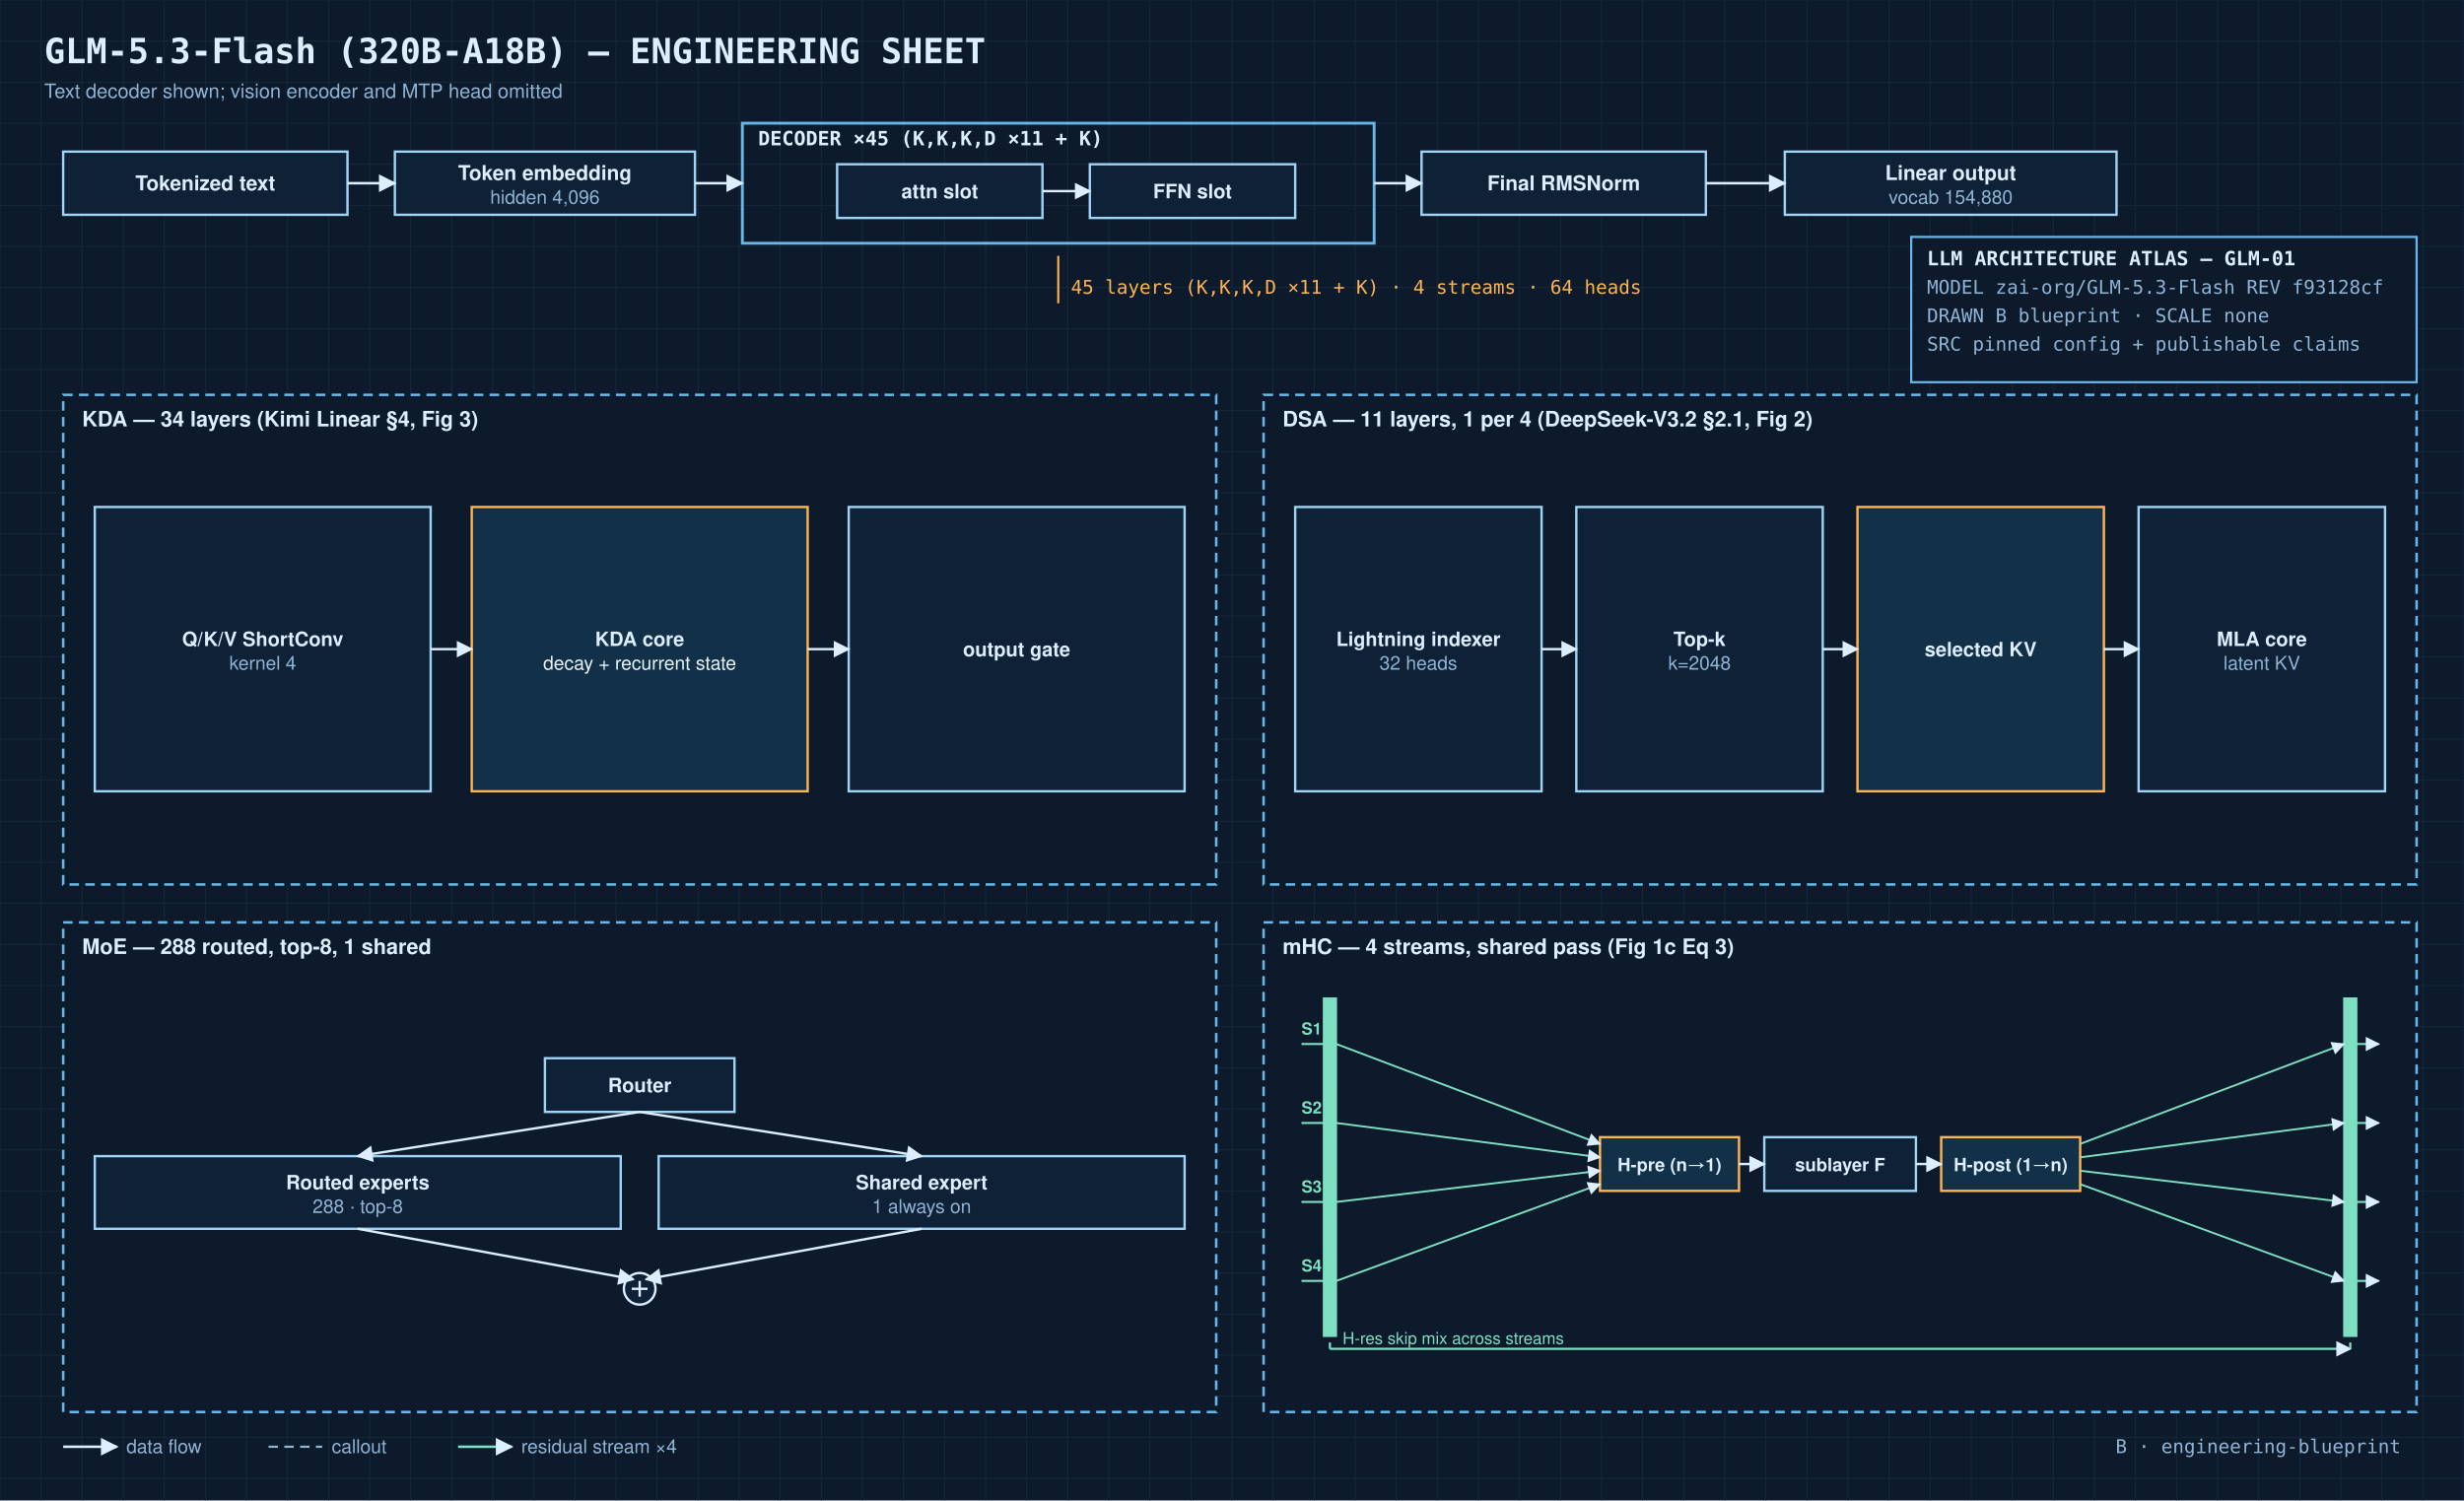
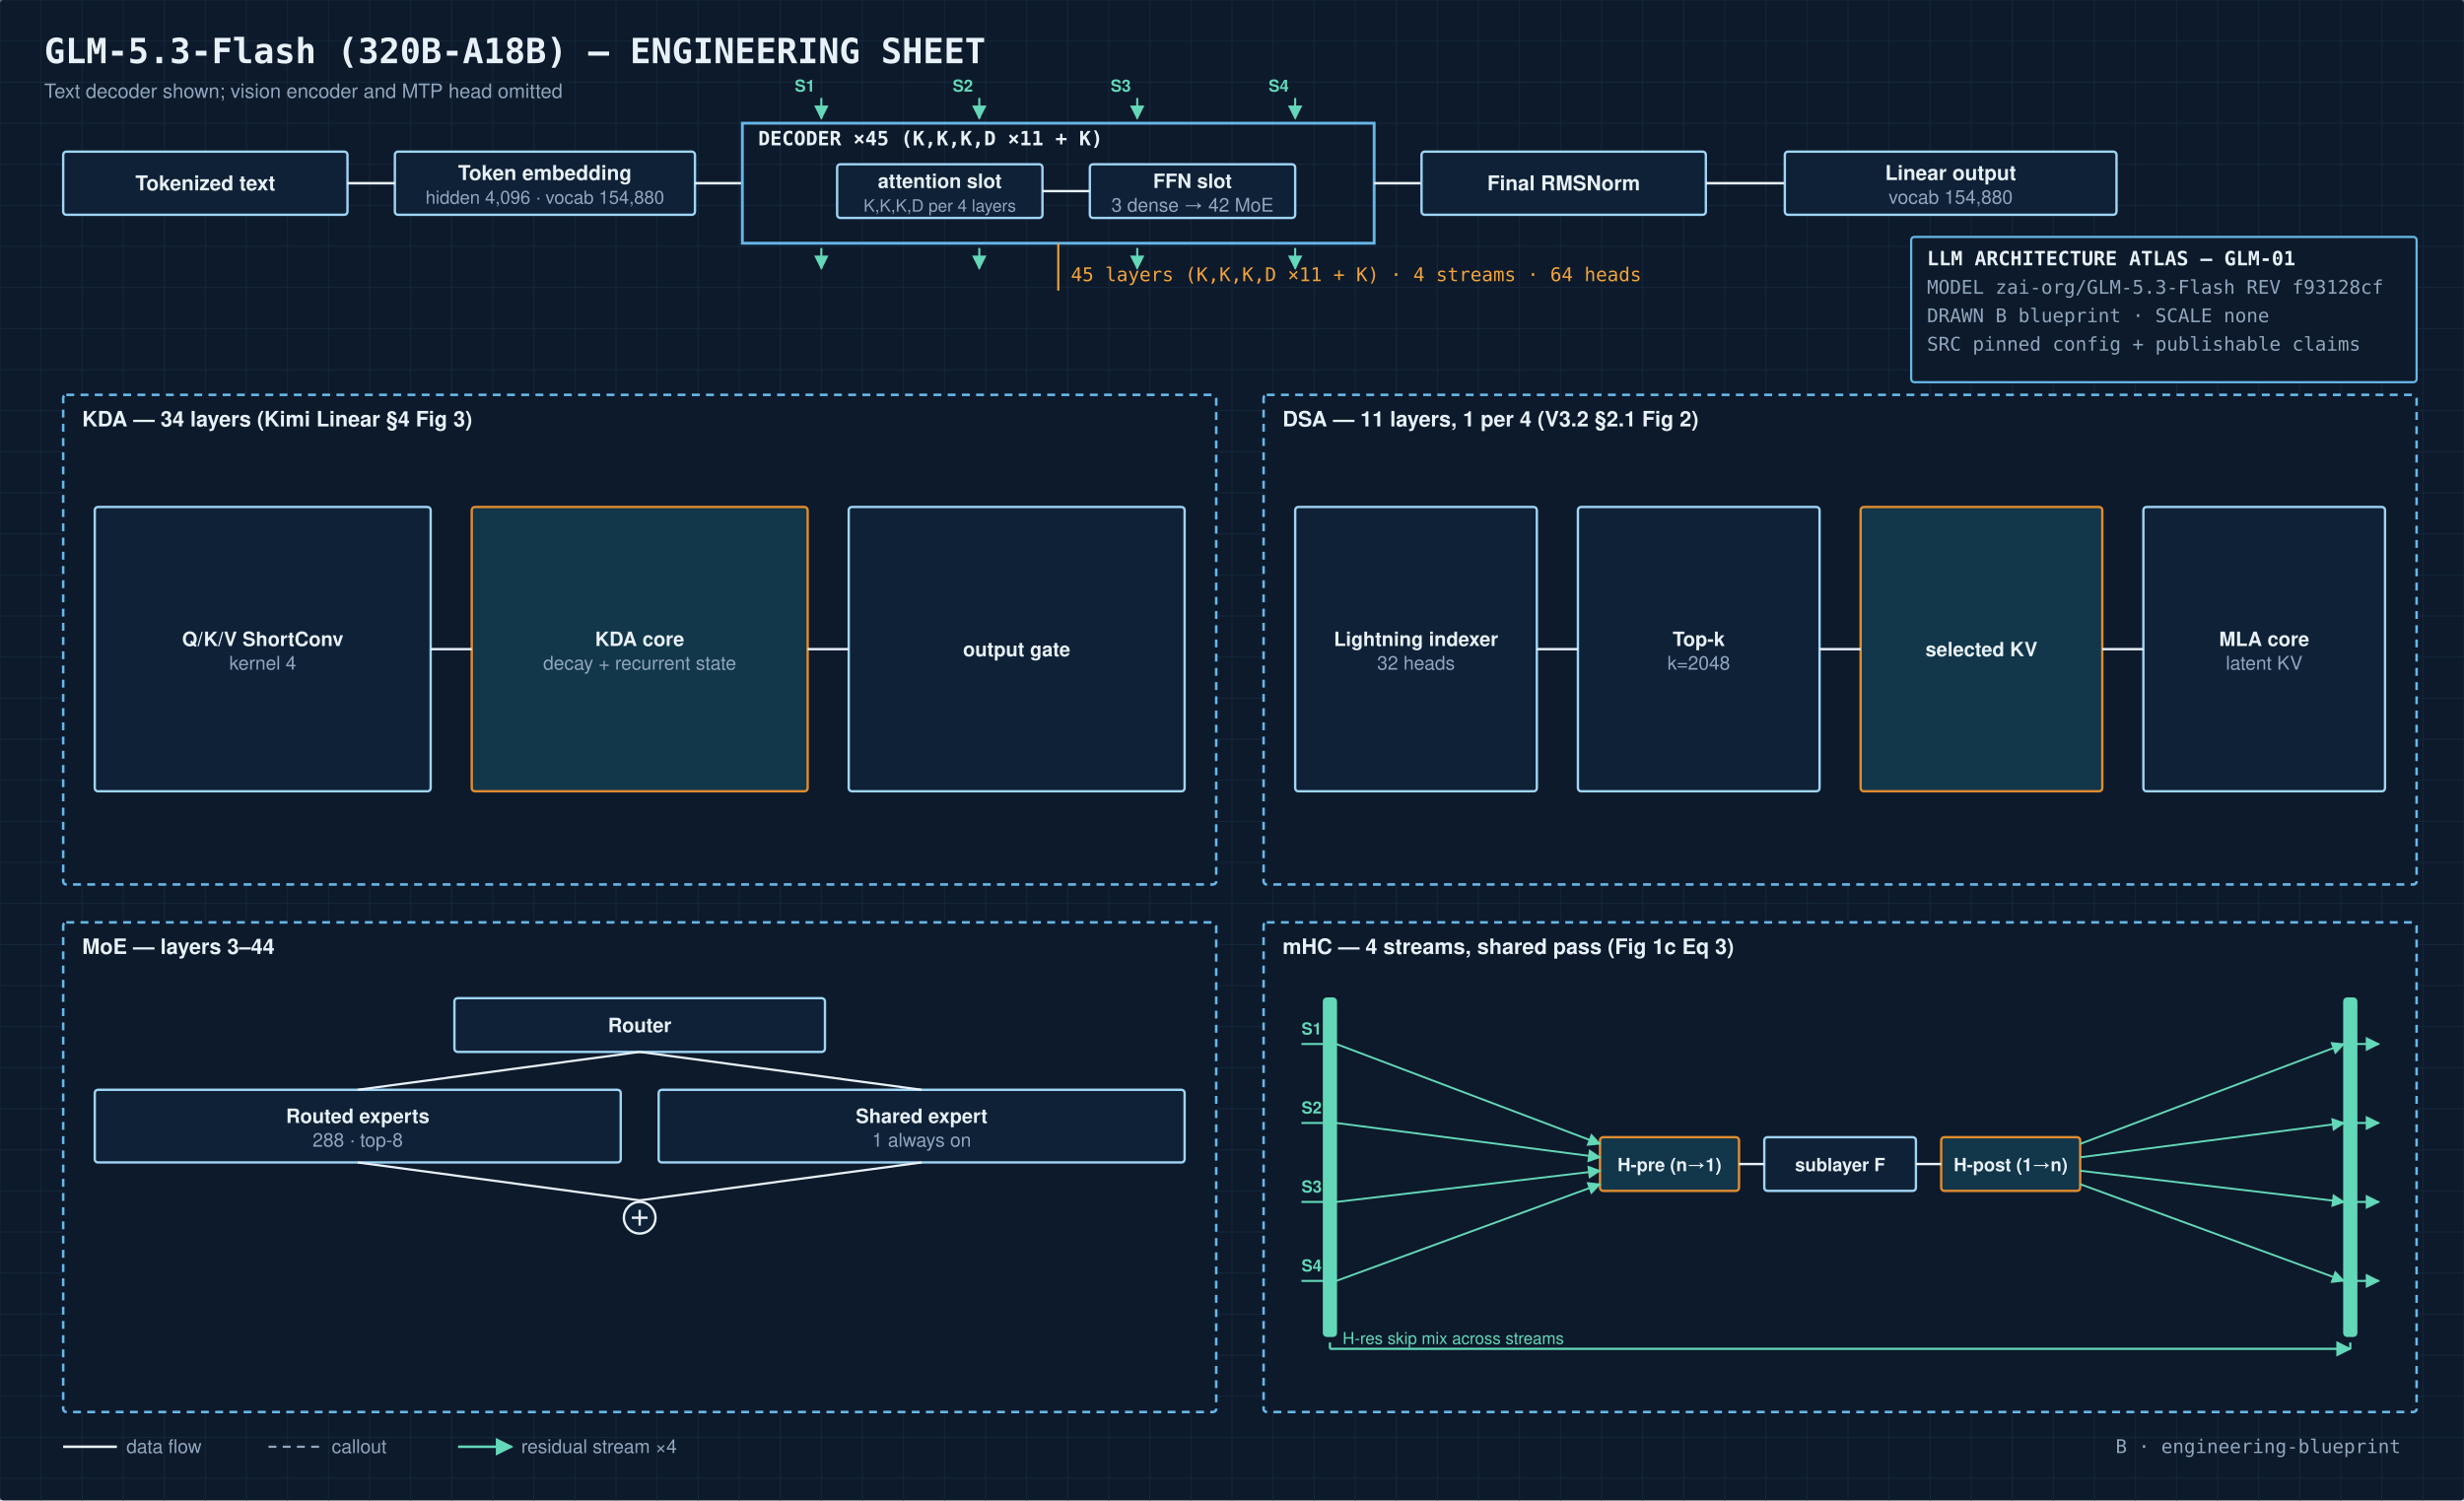
<svg xmlns="http://www.w3.org/2000/svg" viewBox="0 0 1560 950" font-family="Helvetica, Arial, sans-serif">
  <defs>
    <marker id="ar" viewBox="0 0 10 10" refX="9" refY="5" markerWidth="7" markerHeight="7" orient="auto-start-reverse">
-       <path d="M0,0 L10,5 L0,10 z" fill="#dceeff" />
+       <path d="M,0 L10,5 L0,10 z" fill="#e8f1fa" />
+     </marker>
+     <marker id="art" viewBox="0 0 10 10" refX="9" refY="5" markerWidth="7" markerHeight="7" orient="auto-start-reverse">
+       <path d="M0,0 L10,5 L0,10 z" fill="#63d8b8" />
    </marker>
  </defs>
-   <rect x="0" y="0" width="1560" height="950" rx="0" fill="#0d1a2b" stroke="none" stroke-width="0" />
+   <rect x="0" y="0" width="1560" height="950" rx="2" fill="#0d1a2b" stroke="none" stroke-width="0" />
  <line x1="0" y1="0" x2="0" y2="950" stroke="#15273c" stroke-width="0.6" />
  <line x1="26" y1="0" x2="26" y2="950" stroke="#15273c" stroke-width="0.6" />
  <line x1="52" y1="0" x2="52" y2="950" stroke="#15273c" stroke-width="0.6" />
  <line x1="78" y1="0" x2="78" y2="950" stroke="#15273c" stroke-width="0.6" />
  <line x1="104" y1="0" x2="104" y2="950" stroke="#15273c" stroke-width="0.6" />
  <line x1="130" y1="0" x2="130" y2="950" stroke="#15273c" stroke-width="0.6" />
  <line x1="156" y1="0" x2="156" y2="950" stroke="#15273c" stroke-width="0.6" />
  <line x1="182" y1="0" x2="182" y2="950" stroke="#15273c" stroke-width="0.6" />
  <line x1="208" y1="0" x2="208" y2="950" stroke="#15273c" stroke-width="0.6" />
  <line x1="234" y1="0" x2="234" y2="950" stroke="#15273c" stroke-width="0.6" />
  <line x1="260" y1="0" x2="260" y2="950" stroke="#15273c" stroke-width="0.6" />
  <line x1="286" y1="0" x2="286" y2="950" stroke="#15273c" stroke-width="0.6" />
  <line x1="312" y1="0" x2="312" y2="950" stroke="#15273c" stroke-width="0.6" />
  <line x1="338" y1="0" x2="338" y2="950" stroke="#15273c" stroke-width="0.6" />
  <line x1="364" y1="0" x2="364" y2="950" stroke="#15273c" stroke-width="0.6" />
  <line x1="390" y1="0" x2="390" y2="950" stroke="#15273c" stroke-width="0.6" />
  <line x1="416" y1="0" x2="416" y2="950" stroke="#15273c" stroke-width="0.6" />
  <line x1="442" y1="0" x2="442" y2="950" stroke="#15273c" stroke-width="0.6" />
  <line x1="468" y1="0" x2="468" y2="950" stroke="#15273c" stroke-width="0.6" />
  <line x1="494" y1="0" x2="494" y2="950" stroke="#15273c" stroke-width="0.6" />
  <line x1="520" y1="0" x2="520" y2="950" stroke="#15273c" stroke-width="0.6" />
  <line x1="546" y1="0" x2="546" y2="950" stroke="#15273c" stroke-width="0.6" />
  <line x1="572" y1="0" x2="572" y2="950" stroke="#15273c" stroke-width="0.6" />
  <line x1="598" y1="0" x2="598" y2="950" stroke="#15273c" stroke-width="0.6" />
  <line x1="624" y1="0" x2="624" y2="950" stroke="#15273c" stroke-width="0.6" />
  <line x1="650" y1="0" x2="650" y2="950" stroke="#15273c" stroke-width="0.6" />
  <line x1="676" y1="0" x2="676" y2="950" stroke="#15273c" stroke-width="0.6" />
  <line x1="702" y1="0" x2="702" y2="950" stroke="#15273c" stroke-width="0.6" />
  <line x1="728" y1="0" x2="728" y2="950" stroke="#15273c" stroke-width="0.6" />
  <line x1="754" y1="0" x2="754" y2="950" stroke="#15273c" stroke-width="0.6" />
  <line x1="780" y1="0" x2="780" y2="950" stroke="#15273c" stroke-width="0.6" />
  <line x1="806" y1="0" x2="806" y2="950" stroke="#15273c" stroke-width="0.6" />
  <line x1="832" y1="0" x2="832" y2="950" stroke="#15273c" stroke-width="0.6" />
  <line x1="858" y1="0" x2="858" y2="950" stroke="#15273c" stroke-width="0.6" />
  <line x1="884" y1="0" x2="884" y2="950" stroke="#15273c" stroke-width="0.6" />
  <line x1="910" y1="0" x2="910" y2="950" stroke="#15273c" stroke-width="0.6" />
  <line x1="936" y1="0" x2="936" y2="950" stroke="#15273c" stroke-width="0.6" />
  <line x1="962" y1="0" x2="962" y2="950" stroke="#15273c" stroke-width="0.6" />
  <line x1="988" y1="0" x2="988" y2="950" stroke="#15273c" stroke-width="0.6" />
  <line x1="1014" y1="0" x2="1014" y2="950" stroke="#15273c" stroke-width="0.6" />
  <line x1="1040" y1="0" x2="1040" y2="950" stroke="#15273c" stroke-width="0.6" />
  <line x1="1066" y1="0" x2="1066" y2="950" stroke="#15273c" stroke-width="0.6" />
  <line x1="1092" y1="0" x2="1092" y2="950" stroke="#15273c" stroke-width="0.6" />
  <line x1="1118" y1="0" x2="1118" y2="950" stroke="#15273c" stroke-width="0.6" />
  <line x1="1144" y1="0" x2="1144" y2="950" stroke="#15273c" stroke-width="0.6" />
  <line x1="1170" y1="0" x2="1170" y2="950" stroke="#15273c" stroke-width="0.6" />
  <line x1="1196" y1="0" x2="1196" y2="950" stroke="#15273c" stroke-width="0.6" />
  <line x1="1222" y1="0" x2="1222" y2="950" stroke="#15273c" stroke-width="0.6" />
  <line x1="1248" y1="0" x2="1248" y2="950" stroke="#15273c" stroke-width="0.6" />
  <line x1="1274" y1="0" x2="1274" y2="950" stroke="#15273c" stroke-width="0.6" />
  <line x1="1300" y1="0" x2="1300" y2="950" stroke="#15273c" stroke-width="0.6" />
  <line x1="1326" y1="0" x2="1326" y2="950" stroke="#15273c" stroke-width="0.6" />
  <line x1="1352" y1="0" x2="1352" y2="950" stroke="#15273c" stroke-width="0.6" />
  <line x1="1378" y1="0" x2="1378" y2="950" stroke="#15273c" stroke-width="0.6" />
  <line x1="1404" y1="0" x2="1404" y2="950" stroke="#15273c" stroke-width="0.6" />
  <line x1="1430" y1="0" x2="1430" y2="950" stroke="#15273c" stroke-width="0.6" />
  <line x1="1456" y1="0" x2="1456" y2="950" stroke="#15273c" stroke-width="0.6" />
  <line x1="1482" y1="0" x2="1482" y2="950" stroke="#15273c" stroke-width="0.6" />
  <line x1="1508" y1="0" x2="1508" y2="950" stroke="#15273c" stroke-width="0.6" />
  <line x1="1534" y1="0" x2="1534" y2="950" stroke="#15273c" stroke-width="0.6" />
  <line x1="1560" y1="0" x2="1560" y2="950" stroke="#15273c" stroke-width="0.6" />
  <line x1="0" y1="0" x2="1560" y2="0" stroke="#15273c" stroke-width="0.6" />
  <line x1="0" y1="26" x2="1560" y2="26" stroke="#15273c" stroke-width="0.6" />
  <line x1="0" y1="52" x2="1560" y2="52" stroke="#15273c" stroke-width="0.6" />
  <line x1="0" y1="78" x2="1560" y2="78" stroke="#15273c" stroke-width="0.6" />
  <line x1="0" y1="104" x2="1560" y2="104" stroke="#15273c" stroke-width="0.6" />
  <line x1="0" y1="130" x2="1560" y2="130" stroke="#15273c" stroke-width="0.6" />
  <line x1="0" y1="156" x2="1560" y2="156" stroke="#15273c" stroke-width="0.6" />
  <line x1="0" y1="182" x2="1560" y2="182" stroke="#15273c" stroke-width="0.6" />
  <line x1="0" y1="208" x2="1560" y2="208" stroke="#15273c" stroke-width="0.6" />
  <line x1="0" y1="234" x2="1560" y2="234" stroke="#15273c" stroke-width="0.6" />
  <line x1="0" y1="260" x2="1560" y2="260" stroke="#15273c" stroke-width="0.6" />
  <line x1="0" y1="286" x2="1560" y2="286" stroke="#15273c" stroke-width="0.6" />
  <line x1="0" y1="312" x2="1560" y2="312" stroke="#15273c" stroke-width="0.6" />
  <line x1="0" y1="338" x2="1560" y2="338" stroke="#15273c" stroke-width="0.6" />
  <line x1="0" y1="364" x2="1560" y2="364" stroke="#15273c" stroke-width="0.6" />
  <line x1="0" y1="390" x2="1560" y2="390" stroke="#15273c" stroke-width="0.6" />
  <line x1="0" y1="416" x2="1560" y2="416" stroke="#15273c" stroke-width="0.6" />
  <line x1="0" y1="442" x2="1560" y2="442" stroke="#15273c" stroke-width="0.6" />
  <line x1="0" y1="468" x2="1560" y2="468" stroke="#15273c" stroke-width="0.6" />
  <line x1="0" y1="494" x2="1560" y2="494" stroke="#15273c" stroke-width="0.6" />
  <line x1="0" y1="520" x2="1560" y2="520" stroke="#15273c" stroke-width="0.6" />
  <line x1="0" y1="546" x2="1560" y2="546" stroke="#15273c" stroke-width="0.6" />
  <line x1="0" y1="572" x2="1560" y2="572" stroke="#15273c" stroke-width="0.6" />
  <line x1="0" y1="598" x2="1560" y2="598" stroke="#15273c" stroke-width="0.6" />
  <line x1="0" y1="624" x2="1560" y2="624" stroke="#15273c" stroke-width="0.6" />
  <line x1="0" y1="650" x2="1560" y2="650" stroke="#15273c" stroke-width="0.6" />
  <line x1="0" y1="676" x2="1560" y2="676" stroke="#15273c" stroke-width="0.6" />
  <line x1="0" y1="702" x2="1560" y2="702" stroke="#15273c" stroke-width="0.6" />
  <line x1="0" y1="728" x2="1560" y2="728" stroke="#15273c" stroke-width="0.6" />
  <line x1="0" y1="754" x2="1560" y2="754" stroke="#15273c" stroke-width="0.6" />
  <line x1="0" y1="780" x2="1560" y2="780" stroke="#15273c" stroke-width="0.6" />
  <line x1="0" y1="806" x2="1560" y2="806" stroke="#15273c" stroke-width="0.6" />
  <line x1="0" y1="832" x2="1560" y2="832" stroke="#15273c" stroke-width="0.6" />
  <line x1="0" y1="858" x2="1560" y2="858" stroke="#15273c" stroke-width="0.6" />
  <line x1="0" y1="884" x2="1560" y2="884" stroke="#15273c" stroke-width="0.6" />
  <line x1="0" y1="910" x2="1560" y2="910" stroke="#15273c" stroke-width="0.6" />
  <line x1="0" y1="936" x2="1560" y2="936" stroke="#15273c" stroke-width="0.6" />
-   <text x="28" y="40" font-size="22" fill="#dceeff" font-weight="700" text-anchor="start" font-family="ui-monospace, Menlo, monospace">GLM-5.3-Flash (320B-A18B) — ENGINEERING SHEET</text>
-   <text x="28" y="62" font-size="12.5" fill="#8fb4d4" font-weight="400" text-anchor="start">Text decoder shown; vision encoder and MTP head omitted</text>
-   <rect x="40" y="96" width="180" height="40" rx="0" fill="#0f2136" stroke="#9fd4f5" stroke-width="1.5" />
-   <text x="130" y="120.5" font-size="13" fill="#dceeff" font-weight="600" text-anchor="middle">Tokenized text</text>
-   <rect x="250" y="96" width="190" height="40" rx="0" fill="#0f2136" stroke="#9fd4f5" stroke-width="1.5" />
-   <text x="345" y="114" font-size="13" fill="#dceeff" font-weight="600" text-anchor="middle">Token embedding</text>
-   <text x="345" y="129" font-size="12" fill="#8fb4d4" font-weight="400" text-anchor="middle">hidden 4,096</text>
+   <text x="28" y="40" font-size="22" fill="#e8f1fa" font-weight="700" text-anchor="start" font-family="ui-monospace, monospace">GLM-5.3-Flash (320B-A18B) — ENGINEERING SHEET</text>
+   <text x="28" y="62" font-size="12.5" fill="#8fa6bd" font-weight="400" text-anchor="start">Text decoder shown; vision encoder and MTP head omitted</text>
+   <rect x="40" y="96" width="180" height="40" rx="2" fill="#0f2136" stroke="#9fd4f5" stroke-width="1.5" />
+   <text x="130" y="120.5" font-size="13" fill="#e8f1fa" font-weight="600" text-anchor="middle">Tokenized text</text>
+   <rect x="250" y="96" width="190" height="40" rx="2" fill="#0f2136" stroke="#9fd4f5" stroke-width="1.5" />
+   <text x="345" y="114" font-size="13" fill="#e8f1fa" font-weight="600" text-anchor="middle">Token embedding</text>
+   <text x="345" y="129" font-size="11.48" fill="#8fa6bd" font-weight="400" text-anchor="middle">hidden 4,096 · vocab 154,880</text>
+   <line x1="220" y1="116" x2="250" y2="116" stroke="#e8f1fa" stroke-width="1.6" marker-end="url(#ar)" />
+   <line x1="440" y1="116" x2="470" y2="116" stroke="#e8f1fa" stroke-width="1.6" marker-end="url(#ar)" />
  <rect x="470" y="78" width="400" height="76" rx="0" fill="none" stroke="#67b7e8" stroke-width="1.8" />
-   <text x="480" y="92" font-size="12.5" fill="#dceeff" font-weight="700" text-anchor="start" font-family="ui-monospace, Menlo, monospace">DECODER ×45 (K,K,K,D ×11 + K)</text>
-   <rect x="530" y="104" width="130" height="34" rx="0" fill="#0f2136" stroke="#9fd4f5" stroke-width="1.5" />
-   <text x="595" y="125.5" font-size="12.5" fill="#dceeff" font-weight="600" text-anchor="middle">attn slot</text>
-   <rect x="690" y="104" width="130" height="34" rx="0" fill="#0f2136" stroke="#9fd4f5" stroke-width="1.5" />
-   <text x="755" y="125.5" font-size="12.5" fill="#dceeff" font-weight="600" text-anchor="middle">FFN slot</text>
-   <line x1="660" y1="121" x2="690" y2="121" stroke="#dceeff" stroke-width="1.5" marker-end="url(#ar)" />
-   <rect x="900" y="96" width="180" height="40" rx="0" fill="#0f2136" stroke="#9fd4f5" stroke-width="1.5" />
-   <text x="990" y="120.5" font-size="13" fill="#dceeff" font-weight="600" text-anchor="middle">Final RMSNorm</text>
-   <rect x="1130" y="96" width="210" height="40" rx="0" fill="#0f2136" stroke="#9fd4f5" stroke-width="1.5" />
-   <text x="1235" y="114" font-size="13" fill="#dceeff" font-weight="600" text-anchor="middle">Linear output</text>
-   <text x="1235" y="129" font-size="12" fill="#8fb4d4" font-weight="400" text-anchor="middle">vocab 154,880</text>
-   <line x1="220" y1="116" x2="250" y2="116" stroke="#dceeff" stroke-width="1.6" marker-end="url(#ar)" />
-   <line x1="440" y1="116" x2="470" y2="116" stroke="#dceeff" stroke-width="1.6" marker-end="url(#ar)" />
-   <line x1="870" y1="116" x2="900" y2="116" stroke="#dceeff" stroke-width="1.6" marker-end="url(#ar)" />
-   <line x1="1080" y1="116" x2="1130" y2="116" stroke="#dceeff" stroke-width="1.6" marker-end="url(#ar)" />
-   <line x1="670" y1="162" x2="670" y2="192" stroke="#ffb454" stroke-width="1.3" />
-   <text x="678" y="186" font-size="12" fill="#ffb454" font-weight="400" text-anchor="start" font-family="ui-monospace, Menlo, monospace">45 layers (K,K,K,D ×11 + K) · 4 streams · 64 heads</text>
-   <rect x="40" y="250" width="730" height="310" rx="0" fill="#0d1a2b" stroke="#67b7e8" stroke-width="1.6" stroke-dasharray="6 4" />
-   <text x="52" y="270" font-size="13.5" fill="#dceeff" font-weight="700" text-anchor="start">KDA — 34 layers (Kimi Linear §4, Fig 3)</text>
-   <rect x="60" y="321" width="212.667" height="180" rx="0" fill="#0f2136" stroke="#9fd4f5" stroke-width="1.5" />
-   <text x="166.333" y="409" font-size="12.5" fill="#dceeff" font-weight="600" text-anchor="middle">Q/K/V ShortConv</text>
-   <text x="166.333" y="424" font-size="12" fill="#8fb4d4" font-weight="400" text-anchor="middle">kernel 4</text>
-   <rect x="298.667" y="321" width="212.667" height="180" rx="0" fill="#123047" stroke="#ffb454" stroke-width="1.5" />
-   <text x="405" y="409" font-size="12.5" fill="#dceeff" font-weight="600" text-anchor="middle">KDA core</text>
-   <text x="405" y="424" font-size="12" fill="#eaf3fb" font-weight="400" text-anchor="middle">decay + recurrent state</text>
-   <rect x="537.333" y="321" width="212.667" height="180" rx="0" fill="#0f2136" stroke="#9fd4f5" stroke-width="1.5" />
-   <text x="643.667" y="415.5" font-size="12.5" fill="#dceeff" font-weight="600" text-anchor="middle">output gate</text>
-   <line x1="272.667" y1="411" x2="298.667" y2="411" stroke="#dceeff" stroke-width="1.5" marker-end="url(#ar)" />
-   <line x1="511.333" y1="411" x2="537.333" y2="411" stroke="#dceeff" stroke-width="1.5" marker-end="url(#ar)" />
-   <rect x="800" y="250" width="730" height="310" rx="0" fill="#0d1a2b" stroke="#67b7e8" stroke-width="1.6" stroke-dasharray="6 4" />
-   <text x="812" y="270" font-size="13.5" fill="#dceeff" font-weight="700" text-anchor="start">DSA — 11 layers, 1 per 4 (DeepSeek-V3.2 §2.1, Fig 2)</text>
-   <rect x="820" y="321" width="156" height="180" rx="0" fill="#0f2136" stroke="#9fd4f5" stroke-width="1.5" />
-   <text x="898" y="409" font-size="12.5" fill="#dceeff" font-weight="600" text-anchor="middle">Lightning indexer</text>
-   <text x="898" y="424" font-size="12" fill="#8fb4d4" font-weight="400" text-anchor="middle">32 heads</text>
-   <rect x="998" y="321" width="156" height="180" rx="0" fill="#0f2136" stroke="#9fd4f5" stroke-width="1.5" />
-   <text x="1076" y="409" font-size="12.5" fill="#dceeff" font-weight="600" text-anchor="middle">Top-k</text>
-   <text x="1076" y="424" font-size="12" fill="#8fb4d4" font-weight="400" text-anchor="middle">k=2048</text>
-   <rect x="1176" y="321" width="156" height="180" rx="0" fill="#123047" stroke="#ffb454" stroke-width="1.5" />
-   <text x="1254" y="415.5" font-size="12.5" fill="#dceeff" font-weight="600" text-anchor="middle">selected KV</text>
-   <rect x="1354" y="321" width="156" height="180" rx="0" fill="#0f2136" stroke="#9fd4f5" stroke-width="1.5" />
-   <text x="1432" y="409" font-size="12.5" fill="#dceeff" font-weight="600" text-anchor="middle">MLA core</text>
-   <text x="1432" y="424" font-size="12" fill="#8fb4d4" font-weight="400" text-anchor="middle">latent KV</text>
-   <line x1="976" y1="411" x2="998" y2="411" stroke="#dceeff" stroke-width="1.5" marker-end="url(#ar)" />
-   <line x1="1154" y1="411" x2="1176" y2="411" stroke="#dceeff" stroke-width="1.5" marker-end="url(#ar)" />
-   <line x1="1332" y1="411" x2="1354" y2="411" stroke="#dceeff" stroke-width="1.5" marker-end="url(#ar)" />
-   <rect x="40" y="584" width="730" height="310" rx="0" fill="#0d1a2b" stroke="#67b7e8" stroke-width="1.6" stroke-dasharray="6 4" />
-   <text x="52" y="604" font-size="13.5" fill="#dceeff" font-weight="700" text-anchor="start">MoE — 288 routed, top-8, 1 shared</text>
-   <rect x="345" y="670" width="120" height="34" rx="0" fill="#0f2136" stroke="#9fd4f5" stroke-width="1.5" />
-   <text x="405" y="691.5" font-size="12.5" fill="#dceeff" font-weight="600" text-anchor="middle">Router</text>
-   <rect x="60" y="732" width="333" height="46" rx="0" fill="#0f2136" stroke="#9fd4f5" stroke-width="1.5" />
-   <text x="226.5" y="753" font-size="12.5" fill="#dceeff" font-weight="600" text-anchor="middle">Routed experts</text>
-   <text x="226.5" y="768" font-size="12" fill="#8fb4d4" font-weight="400" text-anchor="middle">288 · top-8</text>
-   <rect x="417" y="732" width="333" height="46" rx="0" fill="#0f2136" stroke="#9fd4f5" stroke-width="1.5" />
-   <text x="583.5" y="753" font-size="12.5" fill="#dceeff" font-weight="600" text-anchor="middle">Shared expert</text>
-   <text x="583.5" y="768" font-size="12" fill="#8fb4d4" font-weight="400" text-anchor="middle">1 always on</text>
-   <circle cx="405" cy="816" r="10" fill="#0f2136" stroke="#dceeff" stroke-width="1.5" />
-   <line x1="400" y1="816" x2="410" y2="816" stroke="#dceeff" stroke-width="1.5" />
-   <line x1="405" y1="811" x2="405" y2="821" stroke="#dceeff" stroke-width="1.5" />
-   <line x1="405" y1="704" x2="226.5" y2="732" stroke="#dceeff" stroke-width="1.5" marker-end="url(#ar)" />
-   <line x1="405" y1="704" x2="583.5" y2="732" stroke="#dceeff" stroke-width="1.5" marker-end="url(#ar)" />
-   <line x1="226.5" y1="778" x2="401" y2="810" stroke="#dceeff" stroke-width="1.5" marker-end="url(#ar)" />
-   <line x1="583.5" y1="778" x2="409" y2="810" stroke="#dceeff" stroke-width="1.5" marker-end="url(#ar)" />
-   <rect x="800" y="584" width="730" height="310" rx="0" fill="#0d1a2b" stroke="#67b7e8" stroke-width="1.6" stroke-dasharray="6 4" />
-   <text x="812" y="604" font-size="13.5" fill="#dceeff" font-weight="700" text-anchor="start">mHC — 4 streams, shared pass (Fig 1c Eq 3)</text>
-   <rect x="838" y="632" width="8" height="214" rx="0" fill="#7ee0c3" stroke="#7ee0c3" stroke-width="1" />
-   <rect x="1484" y="632" width="8" height="214" rx="0" fill="#7ee0c3" stroke="#7ee0c3" stroke-width="1" />
-   <line x1="842" y1="850" x2="842" y2="854" stroke="#7ee0c3" stroke-width="1.4" />
-   <line x1="842" y1="854" x2="1488" y2="854" stroke="#7ee0c3" stroke-width="1.4" marker-end="url(#ar)" />
-   <line x1="1488" y1="854" x2="1488" y2="850" stroke="#7ee0c3" stroke-width="1.4" />
-   <text x="850" y="851" font-size="10.5" fill="#7ee0c3" font-weight="400" text-anchor="start">H-res skip mix across streams</text>
-   <rect x="1013" y="720" width="88" height="34" rx="0" fill="#123047" stroke="#ffb454" stroke-width="1.5" />
-   <text x="1057" y="741.5" font-size="11.5" fill="#dceeff" font-weight="600" text-anchor="middle">H-pre (n→1)</text>
-   <rect x="1117" y="720" width="96" height="34" rx="0" fill="#0f2136" stroke="#9fd4f5" stroke-width="1.5" />
-   <text x="1165" y="741.5" font-size="11.5" fill="#dceeff" font-weight="600" text-anchor="middle">sublayer F</text>
-   <rect x="1229" y="720" width="88" height="34" rx="0" fill="#123047" stroke="#ffb454" stroke-width="1.5" />
-   <text x="1273" y="741.5" font-size="11.5" fill="#dceeff" font-weight="600" text-anchor="middle">H-post (1→n)</text>
-   <line x1="1101" y1="737" x2="1117" y2="737" stroke="#dceeff" stroke-width="1.5" marker-end="url(#ar)" />
-   <line x1="1213" y1="737" x2="1229" y2="737" stroke="#dceeff" stroke-width="1.5" marker-end="url(#ar)" />
-   <text x="824" y="655" font-size="10.5" fill="#7ee0c3" font-weight="600" text-anchor="start">S1</text>
-   <line x1="824" y1="661" x2="838" y2="661" stroke="#7ee0c3" stroke-width="1.3" />
-   <line x1="846" y1="661" x2="1013" y2="724.25" stroke="#7ee0c3" stroke-width="1.2" marker-end="url(#ar)" />
-   <line x1="1317" y1="724.25" x2="1484" y2="661" stroke="#7ee0c3" stroke-width="1.2" marker-end="url(#ar)" />
-   <line x1="1492" y1="661" x2="1506" y2="661" stroke="#7ee0c3" stroke-width="1.3" marker-end="url(#ar)" />
-   <text x="824" y="705" font-size="10.5" fill="#7ee0c3" font-weight="600" text-anchor="start">S2</text>
-   <line x1="824" y1="711" x2="838" y2="711" stroke="#7ee0c3" stroke-width="1.3" />
-   <line x1="846" y1="711" x2="1013" y2="732.75" stroke="#7ee0c3" stroke-width="1.2" marker-end="url(#ar)" />
-   <line x1="1317" y1="732.75" x2="1484" y2="711" stroke="#7ee0c3" stroke-width="1.2" marker-end="url(#ar)" />
-   <line x1="1492" y1="711" x2="1506" y2="711" stroke="#7ee0c3" stroke-width="1.3" marker-end="url(#ar)" />
-   <text x="824" y="755" font-size="10.5" fill="#7ee0c3" font-weight="600" text-anchor="start">S3</text>
-   <line x1="824" y1="761" x2="838" y2="761" stroke="#7ee0c3" stroke-width="1.3" />
-   <line x1="846" y1="761" x2="1013" y2="741.25" stroke="#7ee0c3" stroke-width="1.2" marker-end="url(#ar)" />
-   <line x1="1317" y1="741.25" x2="1484" y2="761" stroke="#7ee0c3" stroke-width="1.2" marker-end="url(#ar)" />
-   <line x1="1492" y1="761" x2="1506" y2="761" stroke="#7ee0c3" stroke-width="1.3" marker-end="url(#ar)" />
-   <text x="824" y="805" font-size="10.5" fill="#7ee0c3" font-weight="600" text-anchor="start">S4</text>
-   <line x1="824" y1="811" x2="838" y2="811" stroke="#7ee0c3" stroke-width="1.3" />
-   <line x1="846" y1="811" x2="1013" y2="749.75" stroke="#7ee0c3" stroke-width="1.2" marker-end="url(#ar)" />
-   <line x1="1317" y1="749.75" x2="1484" y2="811" stroke="#7ee0c3" stroke-width="1.2" marker-end="url(#ar)" />
-   <line x1="1492" y1="811" x2="1506" y2="811" stroke="#7ee0c3" stroke-width="1.3" marker-end="url(#ar)" />
-   <rect x="1210" y="150" width="320" height="92" rx="0" fill="#0d1a2b" stroke="#67b7e8" stroke-width="1.4" />
-   <text x="1220" y="168" font-size="12.5" fill="#dceeff" font-weight="700" text-anchor="start" font-family="ui-monospace, Menlo, monospace">LLM ARCHITECTURE ATLAS — GLM-01</text>
-   <text x="1220" y="186" font-size="12" fill="#8fb4d4" font-weight="400" text-anchor="start" font-family="ui-monospace, Menlo, monospace">MODEL zai-org/GLM-5.3-Flash REV f93128cf</text>
-   <text x="1220" y="204" font-size="12" fill="#8fb4d4" font-weight="400" text-anchor="start" font-family="ui-monospace, Menlo, monospace">DRAWN B blueprint · SCALE none</text>
-   <text x="1220" y="222" font-size="12" fill="#8fb4d4" font-weight="400" text-anchor="start" font-family="ui-monospace, Menlo, monospace">SRC pinned config + publishable claims</text>
-   <line x1="40" y1="916" x2="74" y2="916" stroke="#dceeff" stroke-width="1.6" marker-end="url(#ar)" />
-   <text x="80" y="920" font-size="12" fill="#8fb4d4" font-weight="400" text-anchor="start">data flow</text>
-   <line x1="170" y1="916" x2="204" y2="916" stroke="#8fb4d4" stroke-width="1.4" stroke-dasharray="6 4" />
-   <text x="210" y="920" font-size="12" fill="#8fb4d4" font-weight="400" text-anchor="start">callout</text>
-   <line x1="290" y1="916" x2="324" y2="916" stroke="#7ee0c3" stroke-width="1.6" marker-end="url(#ar)" />
-   <text x="330" y="920" font-size="12" fill="#8fb4d4" font-weight="400" text-anchor="start">residual stream ×4</text>
-   <text x="1520" y="920" font-size="12" fill="#8fb4d4" font-weight="400" text-anchor="end" font-family="ui-monospace, Menlo, monospace">B · engineering-blueprint</text>
+   <text x="480" y="92" font-size="12.5" fill="#e8f1fa" font-weight="700" text-anchor="start" font-family="ui-monospace, monospace">DECODER ×45 (K,K,K,D ×11 + K)</text>
+   <rect x="530" y="104" width="130" height="34" rx="2" fill="#0f2136" stroke="#9fd4f5" stroke-width="1.5" />
+   <text x="595" y="119" font-size="12.5" fill="#e8f1fa" font-weight="600" text-anchor="middle">attention slot</text>
+   <text x="595" y="134" font-size="10.714" fill="#8fa6bd" font-weight="400" text-anchor="middle">K,K,K,D per 4 layers</text>
+   <rect x="690" y="104" width="130" height="34" rx="2" fill="#0f2136" stroke="#9fd4f5" stroke-width="1.5" />
+   <text x="755" y="119" font-size="12.5" fill="#e8f1fa" font-weight="600" text-anchor="middle">FFN slot</text>
+   <text x="755" y="134" font-size="12" fill="#8fa6bd" font-weight="400" text-anchor="middle">3 dense → 42 MoE</text>
+   <line x1="660" y1="121" x2="690" y2="121" stroke="#e8f1fa" stroke-width="1.5" marker-end="url(#ar)" />
+   <line x1="870" y1="116" x2="900" y2="116" stroke="#e8f1fa" stroke-width="1.6" marker-end="url(#ar)" />
+   <rect x="900" y="96" width="180" height="40" rx="2" fill="#0f2136" stroke="#9fd4f5" stroke-width="1.5" />
+   <text x="990" y="120.5" font-size="13" fill="#e8f1fa" font-weight="600" text-anchor="middle">Final RMSNorm</text>
+   <line x1="1080" y1="116" x2="1130" y2="116" stroke="#e8f1fa" stroke-width="1.6" marker-end="url(#ar)" />
+   <rect x="1130" y="96" width="210" height="40" rx="2" fill="#0f2136" stroke="#9fd4f5" stroke-width="1.5" />
+   <text x="1235" y="114" font-size="13" fill="#e8f1fa" font-weight="600" text-anchor="middle">Linear output</text>
+   <text x="1235" y="129" font-size="12" fill="#8fa6bd" font-weight="400" text-anchor="middle">vocab 154,880</text>
+   <line x1="670" y1="154" x2="670" y2="184" stroke="#f2a33c" stroke-width="1.3" />
+   <text x="678" y="178" font-size="12" fill="#f2a33c" font-weight="400" text-anchor="start" font-family="ui-monospace, monospace">45 layers (K,K,K,D ×11 + K) · 4 streams · 64 heads</text>
+   <line x1="520" y1="62" x2="520" y2="75" stroke="#63d8b8" stroke-width="1.3" marker-end="url(#art)" />
+   <text x="516" y="58" font-size="10.5" fill="#63d8b8" font-weight="600" text-anchor="end">S1</text>
+   <line x1="520" y1="157" x2="520" y2="170" stroke="#63d8b8" stroke-width="1.3" marker-end="url(#art)" />
+   <line x1="620" y1="62" x2="620" y2="75" stroke="#63d8b8" stroke-width="1.3" marker-end="url(#art)" />
+   <text x="616" y="58" font-size="10.5" fill="#63d8b8" font-weight="600" text-anchor="end">S2</text>
+   <line x1="620" y1="157" x2="620" y2="170" stroke="#63d8b8" stroke-width="1.3" marker-end="url(#art)" />
+   <line x1="720" y1="62" x2="720" y2="75" stroke="#63d8b8" stroke-width="1.3" marker-end="url(#art)" />
+   <text x="716" y="58" font-size="10.5" fill="#63d8b8" font-weight="600" text-anchor="end">S3</text>
+   <line x1="720" y1="157" x2="720" y2="170" stroke="#63d8b8" stroke-width="1.3" marker-end="url(#art)" />
+   <line x1="820" y1="62" x2="820" y2="75" stroke="#63d8b8" stroke-width="1.3" marker-end="url(#art)" />
+   <text x="816" y="58" font-size="10.5" fill="#63d8b8" font-weight="600" text-anchor="end">S4</text>
+   <line x1="820" y1="157" x2="820" y2="170" stroke="#63d8b8" stroke-width="1.3" marker-end="url(#art)" />
+   <rect x="40" y="250" width="730" height="310" rx="2" fill="#0d1a2b" stroke="#67b7e8" stroke-width="1.6" stroke-dasharray="5 4" />
+   <text x="52" y="270" font-size="13.5" fill="#e8f1fa" font-weight="700" text-anchor="start">KDA — 34 layers (Kimi Linear §4 Fig 3)</text>
+   <rect x="60" y="321" width="212.667" height="180" rx="2" fill="#0f2136" stroke="#9fd4f5" stroke-width="1.5" />
+   <text x="166.333" y="409" font-size="12.5" fill="#e8f1fa" font-weight="600" text-anchor="middle">Q/K/V ShortConv</text>
+   <text x="166.333" y="424" font-size="12" fill="#8fa6bd" font-weight="400" text-anchor="middle">kernel 4</text>
+   <rect x="298.667" y="321" width="212.667" height="180" rx="2" fill="#12364a" stroke="#e08c2f" stroke-width="1.5" />
+   <text x="405" y="409" font-size="12.5" fill="#e8f1fa" font-weight="600" text-anchor="middle">KDA core</text>
+   <text x="405" y="424" font-size="12" fill="#8fa6bd" font-weight="400" text-anchor="middle">decay + recurrent state</text>
+   <rect x="537.333" y="321" width="212.667" height="180" rx="2" fill="#0f2136" stroke="#9fd4f5" stroke-width="1.5" />
+   <text x="643.667" y="415.5" font-size="12.5" fill="#e8f1fa" font-weight="600" text-anchor="middle">output gate</text>
+   <line x1="272.667" y1="411" x2="298.667" y2="411" stroke="#e8f1fa" stroke-width="1.5" marker-end="url(#ar)" />
+   <line x1="511.333" y1="411" x2="537.333" y2="411" stroke="#e8f1fa" stroke-width="1.5" marker-end="url(#ar)" />
+   <rect x="800" y="250" width="730" height="310" rx="2" fill="#0d1a2b" stroke="#67b7e8" stroke-width="1.6" stroke-dasharray="5 4" />
+   <text x="812" y="270" font-size="13.5" fill="#e8f1fa" font-weight="700" text-anchor="start">DSA — 11 layers, 1 per 4 (V3.2 §2.1 Fig 2)</text>
+   <rect x="820" y="321" width="153" height="180" rx="2" fill="#0f2136" stroke="#9fd4f5" stroke-width="1.5" />
+   <text x="896.5" y="409" font-size="12.5" fill="#e8f1fa" font-weight="600" text-anchor="middle">Lightning indexer</text>
+   <text x="896.5" y="424" font-size="12" fill="#8fa6bd" font-weight="400" text-anchor="middle">32 heads</text>
+   <rect x="999" y="321" width="153" height="180" rx="2" fill="#0f2136" stroke="#9fd4f5" stroke-width="1.5" />
+   <text x="1075.5" y="409" font-size="12.5" fill="#e8f1fa" font-weight="600" text-anchor="middle">Top-k</text>
+   <text x="1075.5" y="424" font-size="12" fill="#8fa6bd" font-weight="400" text-anchor="middle">k=2048</text>
+   <rect x="1178" y="321" width="153" height="180" rx="2" fill="#12364a" stroke="#e08c2f" stroke-width="1.5" />
+   <text x="1254.5" y="415.5" font-size="12.5" fill="#e8f1fa" font-weight="600" text-anchor="middle">selected KV</text>
+   <rect x="1357" y="321" width="153" height="180" rx="2" fill="#0f2136" stroke="#9fd4f5" stroke-width="1.5" />
+   <text x="1433.5" y="409" font-size="12.5" fill="#e8f1fa" font-weight="600" text-anchor="middle">MLA core</text>
+   <text x="1433.5" y="424" font-size="12" fill="#8fa6bd" font-weight="400" text-anchor="middle">latent KV</text>
+   <line x1="973" y1="411" x2="999" y2="411" stroke="#e8f1fa" stroke-width="1.5" marker-end="url(#ar)" />
+   <line x1="1152" y1="411" x2="1178" y2="411" stroke="#e8f1fa" stroke-width="1.5" marker-end="url(#ar)" />
+   <line x1="1331" y1="411" x2="1357" y2="411" stroke="#e8f1fa" stroke-width="1.5" marker-end="url(#ar)" />
+   <rect x="40" y="584" width="730" height="310" rx="2" fill="#0d1a2b" stroke="#67b7e8" stroke-width="1.6" stroke-dasharray="5 4" />
+   <text x="52" y="604" font-size="13.5" fill="#e8f1fa" font-weight="700" text-anchor="start">MoE — layers 3–44</text>
+   <rect x="287.7" y="632" width="234.6" height="34" rx="2" fill="#0f2136" stroke="#9fd4f5" stroke-width="1.5" />
+   <text x="405" y="653.5" font-size="12.5" fill="#e8f1fa" font-weight="600" text-anchor="middle">Router</text>
+   <rect x="60" y="690" width="333" height="46" rx="2" fill="#0f2136" stroke="#9fd4f5" stroke-width="1.5" />
+   <text x="226.5" y="711" font-size="12.5" fill="#e8f1fa" font-weight="600" text-anchor="middle">Routed experts</text>
+   <text x="226.5" y="726" font-size="12" fill="#8fa6bd" font-weight="400" text-anchor="middle">288 · top-8</text>
+   <rect x="417" y="690" width="333" height="46" rx="2" fill="#0f2136" stroke="#9fd4f5" stroke-width="1.5" />
+   <text x="583.5" y="711" font-size="12.5" fill="#e8f1fa" font-weight="600" text-anchor="middle">Shared expert</text>
+   <text x="583.5" y="726" font-size="12" fill="#8fa6bd" font-weight="400" text-anchor="middle">1 always on</text>
+   <circle cx="405" cy="771" r="10" fill="#0f2136" stroke="#e8f1fa" stroke-width="1.5" />
+   <line x1="400" y1="771" x2="410" y2="771" stroke="#e8f1fa" stroke-width="1.5" />
+   <line x1="405" y1="766" x2="405" y2="776" stroke="#e8f1fa" stroke-width="1.5" />
+   <line x1="405" y1="666" x2="226.5" y2="690" stroke="#e8f1fa" stroke-width="1.4" marker-end="url(#ar)" />
+   <line x1="405" y1="666" x2="583.5" y2="690" stroke="#e8f1fa" stroke-width="1.4" marker-end="url(#ar)" />
+   <line x1="226.5" y1="736" x2="405" y2="760" stroke="#e8f1fa" stroke-width="1.4" marker-end="url(#ar)" />
+   <line x1="583.5" y1="736" x2="405" y2="760" stroke="#e8f1fa" stroke-width="1.4" marker-end="url(#ar)" />
+   <rect x="800" y="584" width="730" height="310" rx="2" fill="#0d1a2b" stroke="#67b7e8" stroke-width="1.6" stroke-dasharray="5 4" />
+   <text x="812" y="604" font-size="13.5" fill="#e8f1fa" font-weight="700" text-anchor="start">mHC — 4 streams, shared pass (Fig 1c Eq 3)</text>
+   <rect x="838" y="632" width="8" height="214" rx="2" fill="#63d8b8" stroke="#63d8b8" stroke-width="1" />
+   <rect x="1484" y="632" width="8" height="214" rx="2" fill="#63d8b8" stroke="#63d8b8" stroke-width="1" />
+   <line x1="842" y1="850" x2="842" y2="854" stroke="#63d8b8" stroke-width="1.4" />
+   <line x1="842" y1="854" x2="1488" y2="854" stroke="#63d8b8" stroke-width="1.4" marker-end="url(#art)" />
+   <line x1="1488" y1="854" x2="1488" y2="850" stroke="#63d8b8" stroke-width="1.4" />
+   <text x="850" y="851" font-size="10.5" fill="#63d8b8" font-weight="400" text-anchor="start">H-res skip mix across streams</text>
+   <rect x="1013" y="720" width="88" height="34" rx="2" fill="#12364a" stroke="#e08c2f" stroke-width="1.5" />
+   <text x="1057" y="741.5" font-size="11.5" fill="#e8f1fa" font-weight="600" text-anchor="middle">H-pre (n→1)</text>
+   <rect x="1117" y="720" width="96" height="34" rx="2" fill="#0f2136" stroke="#9fd4f5" stroke-width="1.5" />
+   <text x="1165" y="741.5" font-size="11.5" fill="#e8f1fa" font-weight="600" text-anchor="middle">sublayer F</text>
+   <rect x="1229" y="720" width="88" height="34" rx="2" fill="#12364a" stroke="#e08c2f" stroke-width="1.5" />
+   <text x="1273" y="741.5" font-size="11.5" fill="#e8f1fa" font-weight="600" text-anchor="middle">H-post (1→n)</text>
+   <line x1="1101" y1="737" x2="1117" y2="737" stroke="#e8f1fa" stroke-width="1.5" marker-end="url(#ar)" />
+   <line x1="1213" y1="737" x2="1229" y2="737" stroke="#e8f1fa" stroke-width="1.5" marker-end="url(#ar)" />
+   <text x="824" y="655" font-size="10.5" fill="#63d8b8" font-weight="600" text-anchor="start">S1</text>
+   <line x1="824" y1="661" x2="838" y2="661" stroke="#63d8b8" stroke-width="1.3" />
+   <line x1="846" y1="661" x2="1013" y2="724.25" stroke="#63d8b8" stroke-width="1.2" marker-end="url(#art)" />
+   <line x1="1317" y1="724.25" x2="1484" y2="661" stroke="#63d8b8" stroke-width="1.2" marker-end="url(#art)" />
+   <line x1="1492" y1="661" x2="1506" y2="661" stroke="#63d8b8" stroke-width="1.3" marker-end="url(#art)" />
+   <text x="824" y="705" font-size="10.5" fill="#63d8b8" font-weight="600" text-anchor="start">S2</text>
+   <line x1="824" y1="711" x2="838" y2="711" stroke="#63d8b8" stroke-width="1.3" />
+   <line x1="846" y1="711" x2="1013" y2="732.75" stroke="#63d8b8" stroke-width="1.2" marker-end="url(#art)" />
+   <line x1="1317" y1="732.75" x2="1484" y2="711" stroke="#63d8b8" stroke-width="1.2" marker-end="url(#art)" />
+   <line x1="1492" y1="711" x2="1506" y2="711" stroke="#63d8b8" stroke-width="1.3" marker-end="url(#art)" />
+   <text x="824" y="755" font-size="10.5" fill="#63d8b8" font-weight="600" text-anchor="start">S3</text>
+   <line x1="824" y1="761" x2="838" y2="761" stroke="#63d8b8" stroke-width="1.3" />
+   <line x1="846" y1="761" x2="1013" y2="741.25" stroke="#63d8b8" stroke-width="1.2" marker-end="url(#art)" />
+   <line x1="1317" y1="741.25" x2="1484" y2="761" stroke="#63d8b8" stroke-width="1.2" marker-end="url(#art)" />
+   <line x1="1492" y1="761" x2="1506" y2="761" stroke="#63d8b8" stroke-width="1.3" marker-end="url(#art)" />
+   <text x="824" y="805" font-size="10.5" fill="#63d8b8" font-weight="600" text-anchor="start">S4</text>
+   <line x1="824" y1="811" x2="838" y2="811" stroke="#63d8b8" stroke-width="1.3" />
+   <line x1="846" y1="811" x2="1013" y2="749.75" stroke="#63d8b8" stroke-width="1.2" marker-end="url(#art)" />
+   <line x1="1317" y1="749.75" x2="1484" y2="811" stroke="#63d8b8" stroke-width="1.2" marker-end="url(#art)" />
+   <line x1="1492" y1="811" x2="1506" y2="811" stroke="#63d8b8" stroke-width="1.3" marker-end="url(#art)" />
+   <rect x="1210" y="150" width="320" height="92" rx="2" fill="#0d1a2b" stroke="#67b7e8" stroke-width="1.4" />
+   <text x="1220" y="168" font-size="12.5" fill="#e8f1fa" font-weight="700" text-anchor="start" font-family="ui-monospace, monospace">LLM ARCHITECTURE ATLAS — GLM-01</text>
+   <text x="1220" y="186" font-size="12" fill="#8fa6bd" font-weight="400" text-anchor="start" font-family="ui-monospace, monospace">MODEL zai-org/GLM-5.3-Flash REV f93128cf</text>
+   <text x="1220" y="204" font-size="12" fill="#8fa6bd" font-weight="400" text-anchor="start" font-family="ui-monospace, monospace">DRAWN B blueprint · SCALE none</text>
+   <text x="1220" y="222" font-size="12" fill="#8fa6bd" font-weight="400" text-anchor="start" font-family="ui-monospace, monospace">SRC pinned config + publishable claims</text>
+   <line x1="40" y1="916" x2="74" y2="916" stroke="#e8f1fa" stroke-width="1.6" marker-end="url(#ar)" />
+   <text x="80" y="920" font-size="12" fill="#8fa6bd" font-weight="400" text-anchor="start">data flow</text>
+   <line x1="170" y1="916" x2="204" y2="916" stroke="#8fa6bd" stroke-width="1.4" stroke-dasharray="5 4" />
+   <text x="210" y="920" font-size="12" fill="#8fa6bd" font-weight="400" text-anchor="start">callout</text>
+   <line x1="290" y1="916" x2="324" y2="916" stroke="#63d8b8" stroke-width="1.6" marker-end="url(#art)" />
+   <text x="330" y="920" font-size="12" fill="#8fa6bd" font-weight="400" text-anchor="start">residual stream ×4</text>
+   <text x="1520" y="920" font-size="12" fill="#8fa6bd" font-weight="400" text-anchor="end" font-family="ui-monospace, monospace">B · engineering-blueprint</text>
</svg>
